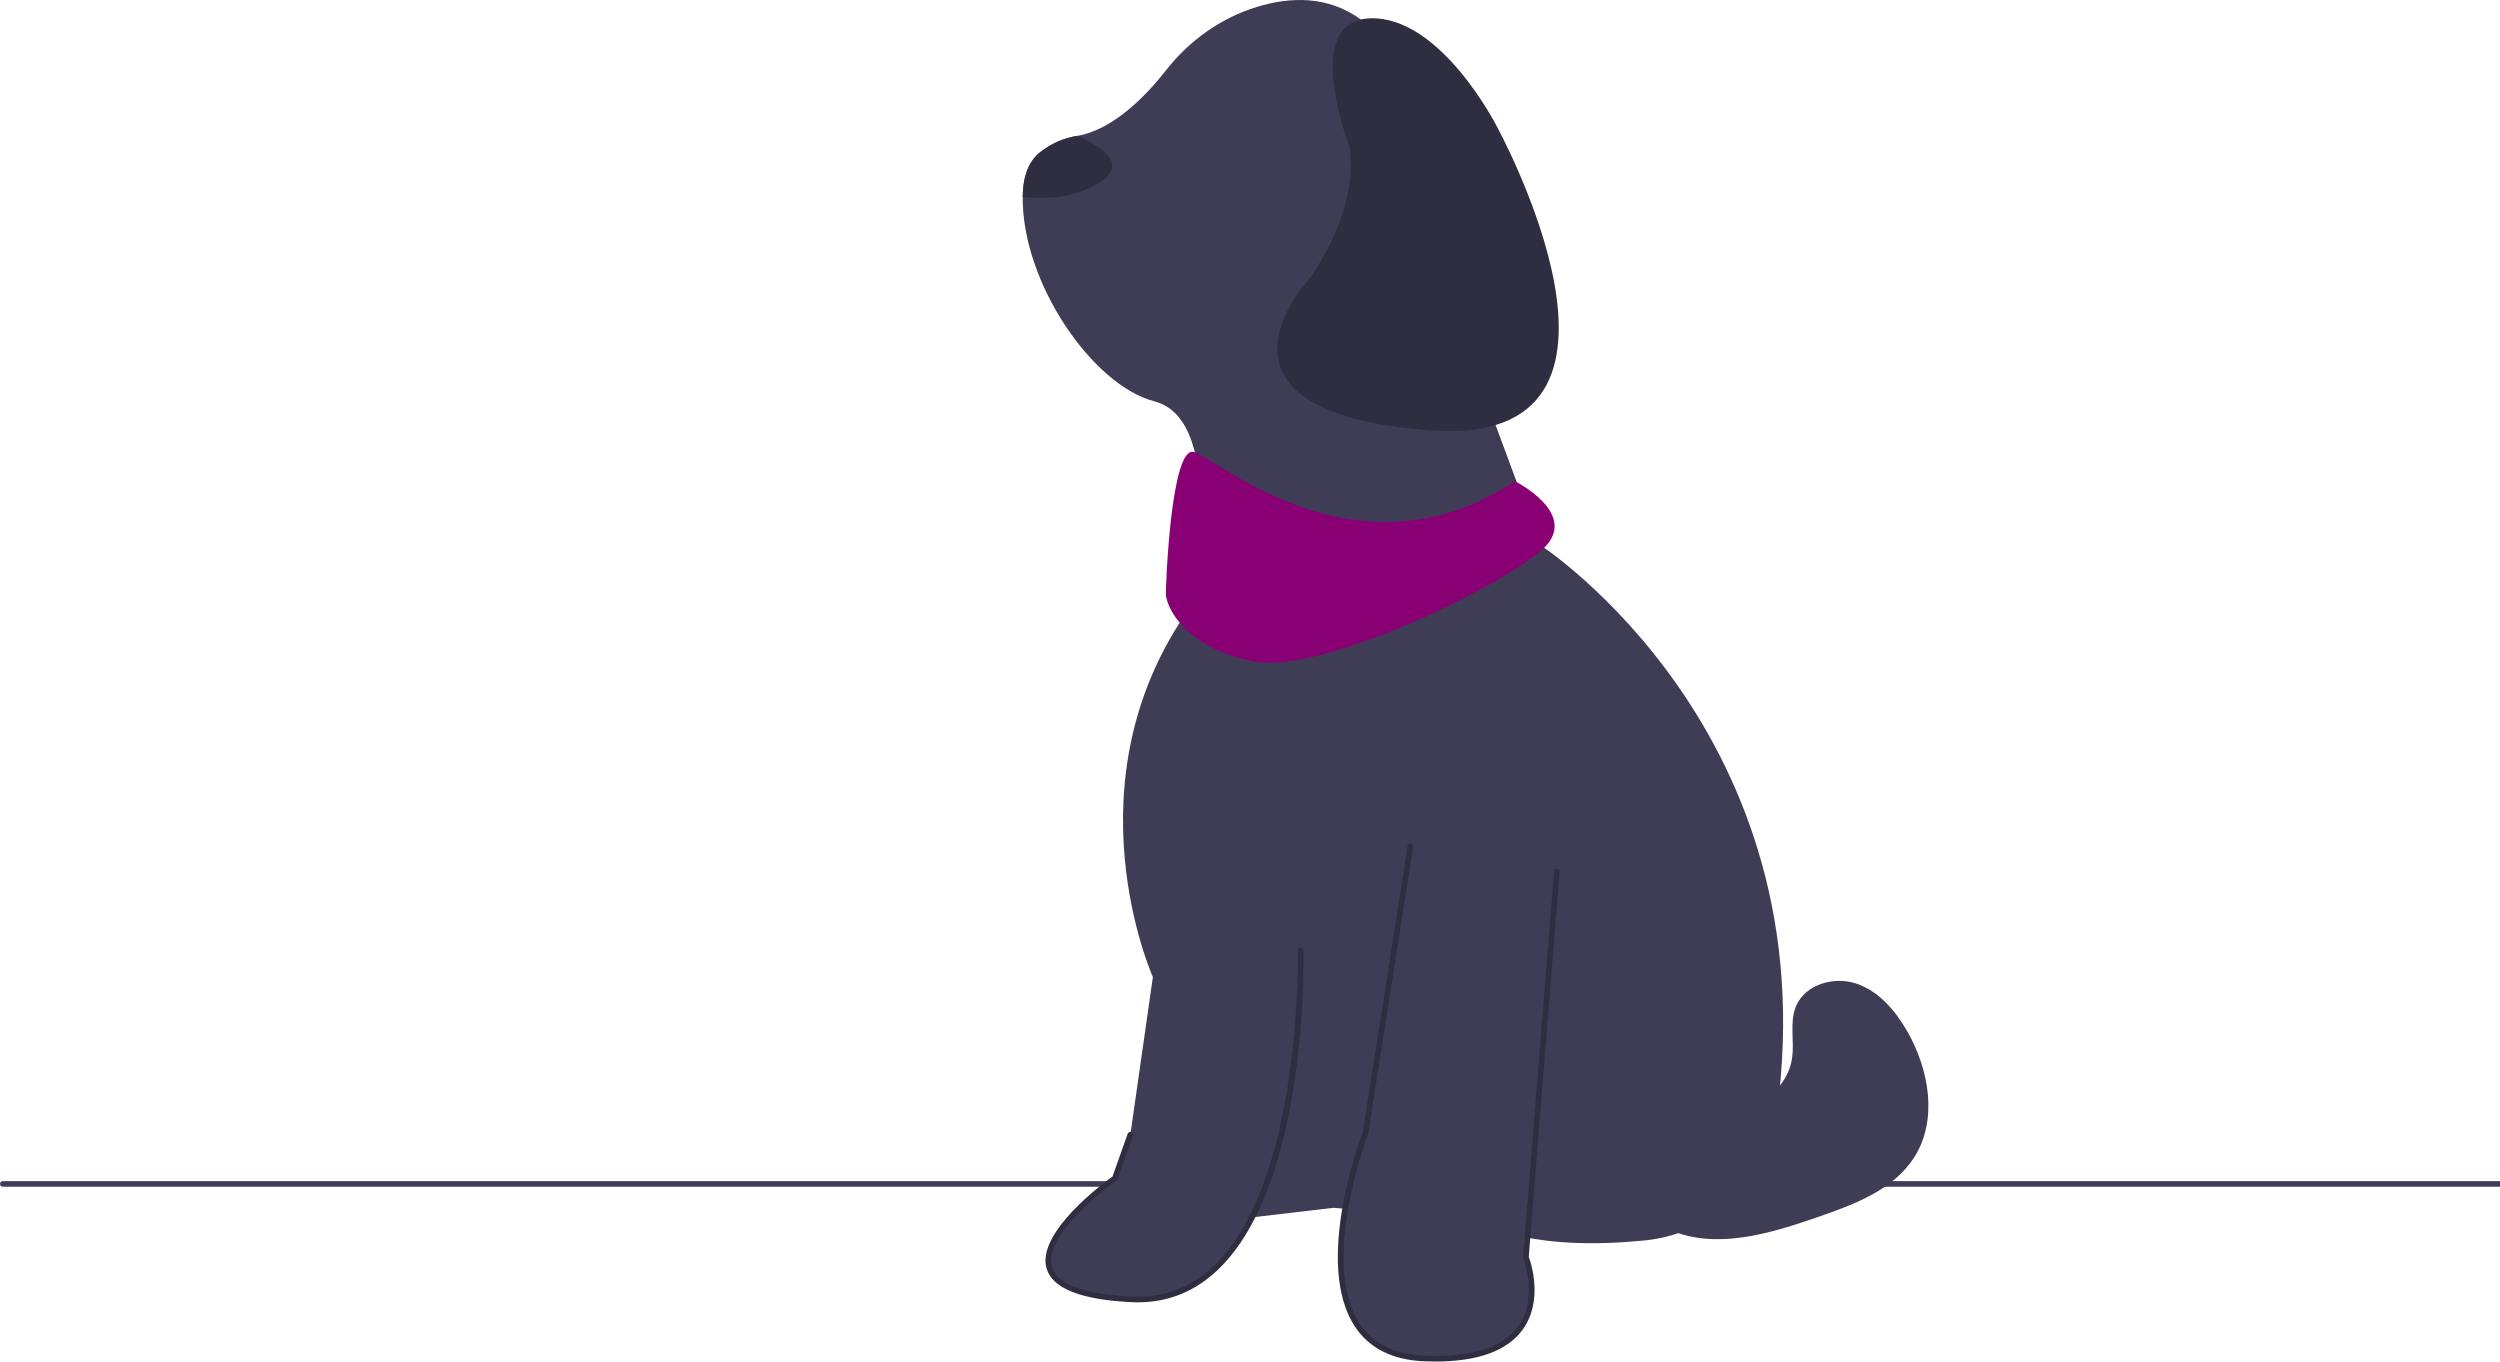
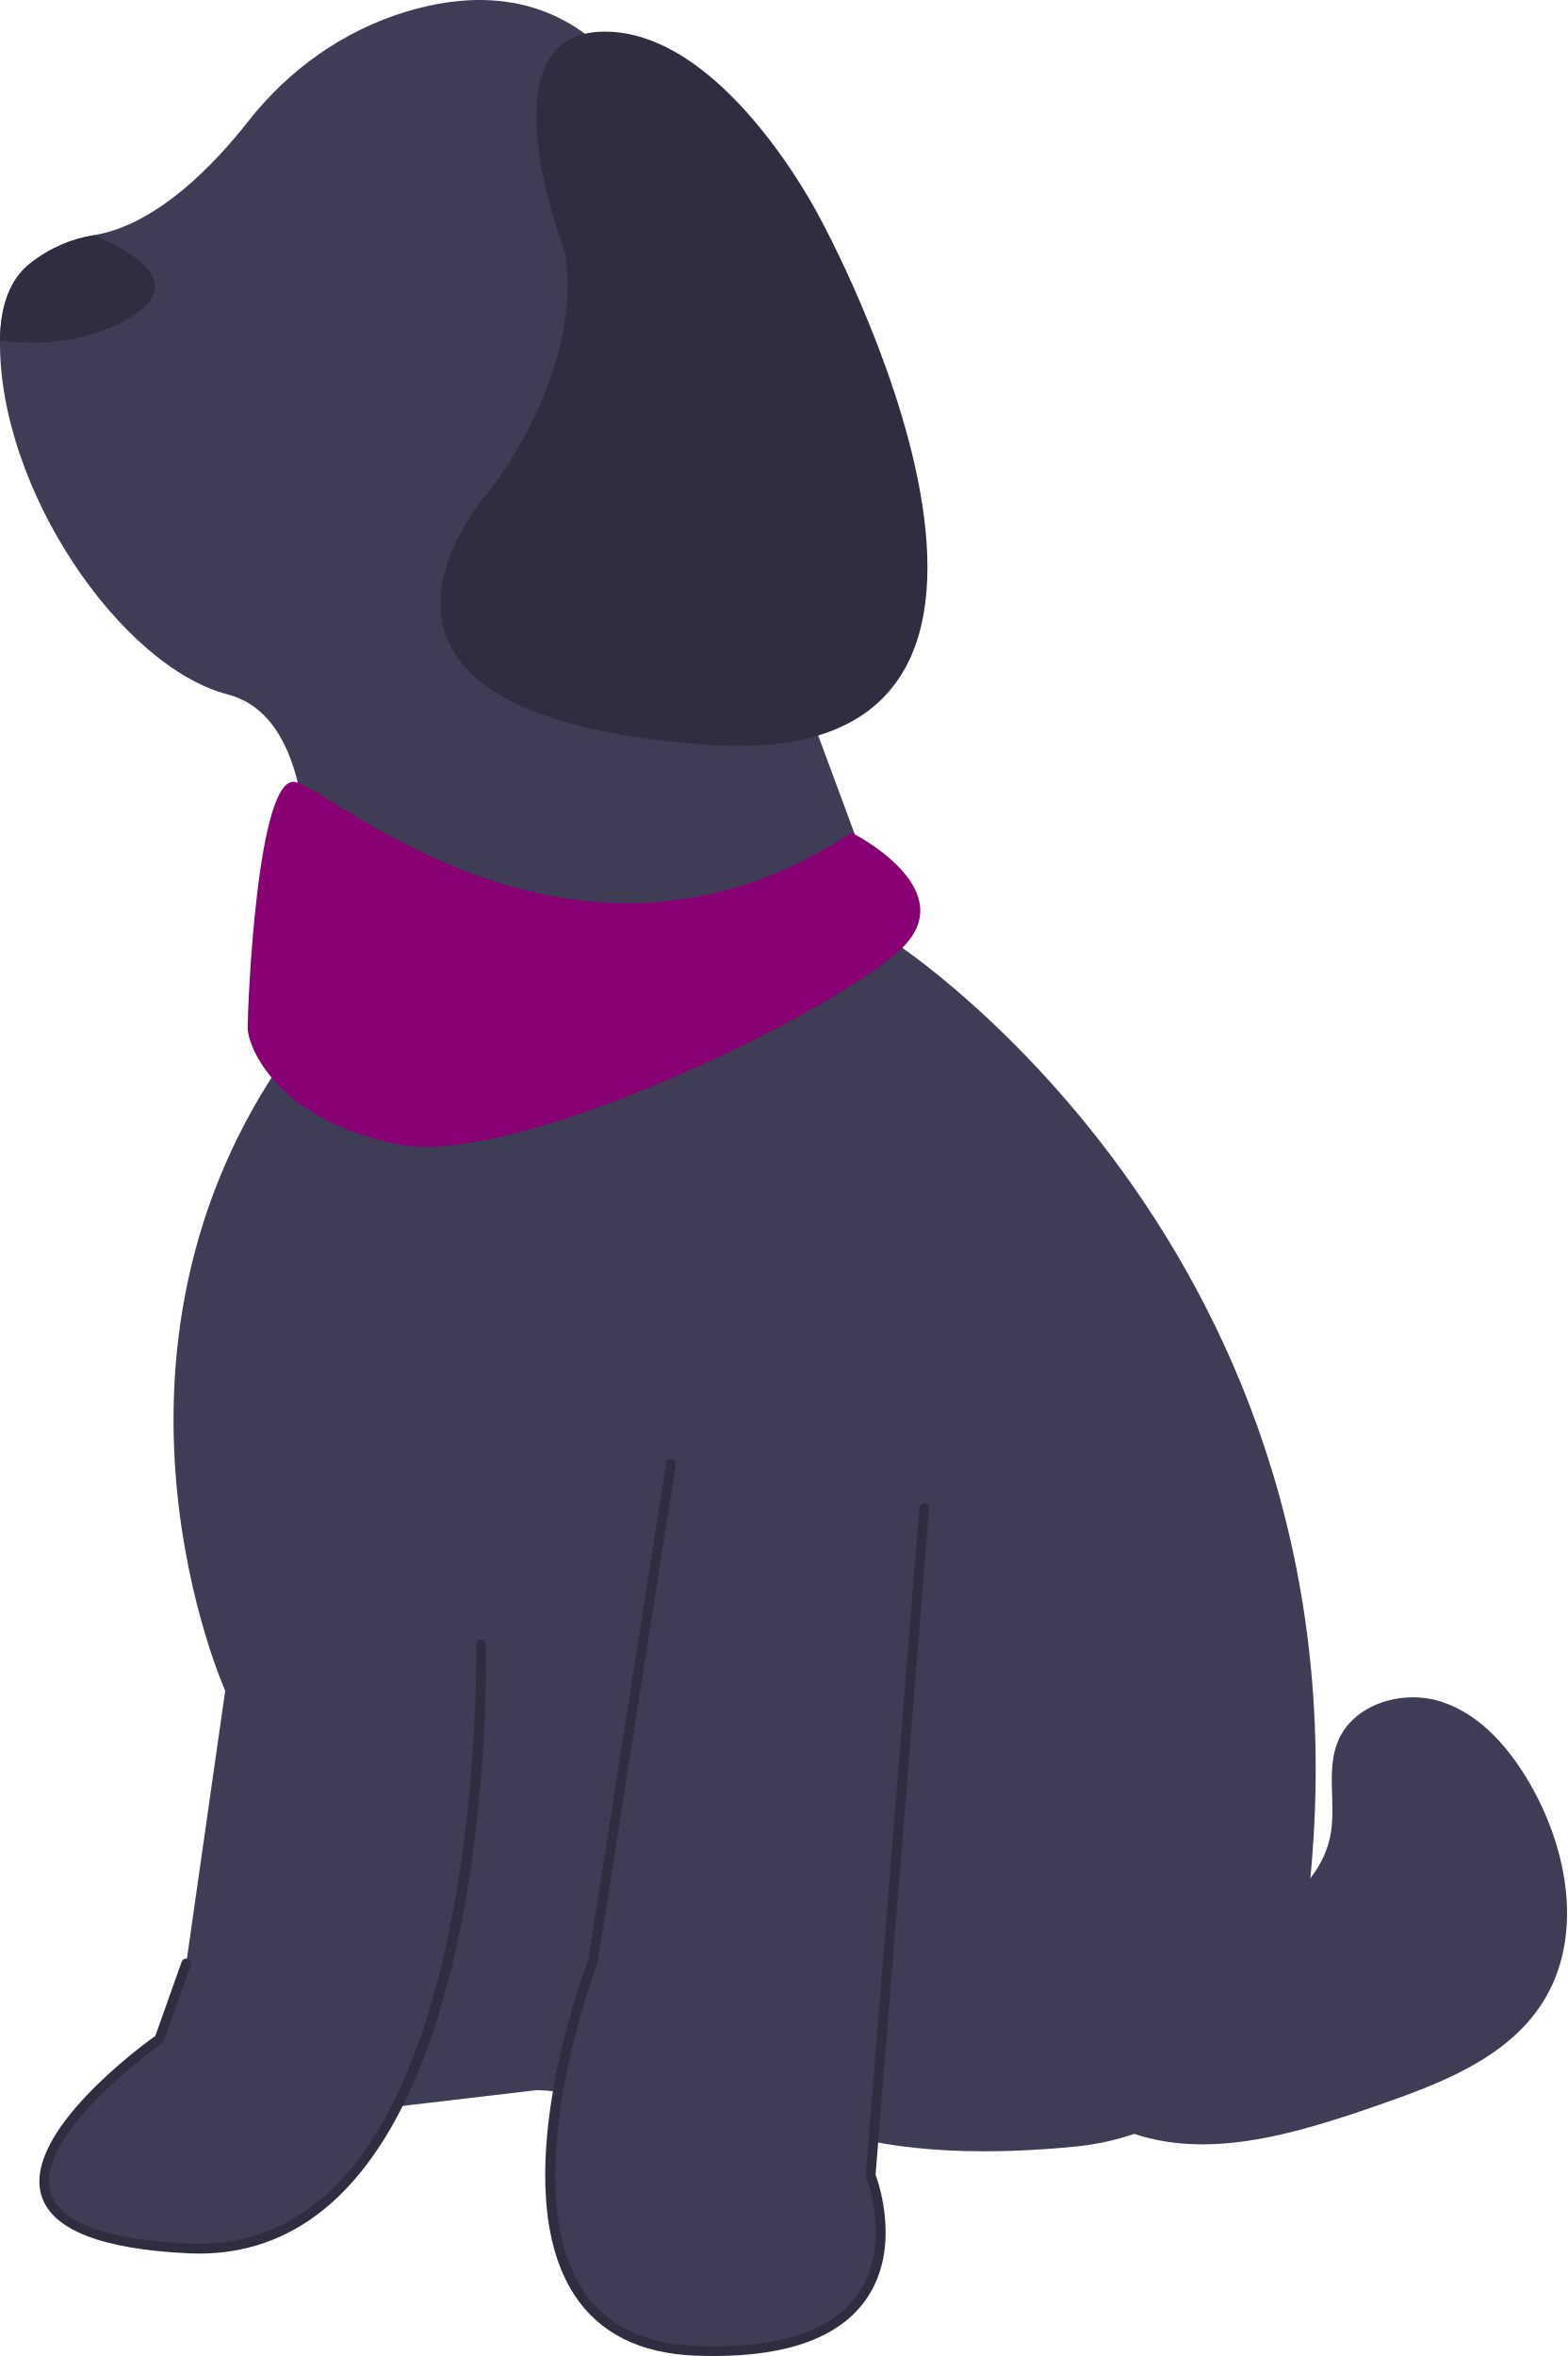
- <svg xmlns="http://www.w3.org/2000/svg" width="888" height="483.611" viewBox="0 0 888 483.611" role="img" artist="Katerina Limpitsouni" source="https://undraw.co/">
-   <path d="m1,421.535h887v-2H1c-.552,0-1,.448-1,1h0c0,.552.448,1,1,1Z" fill="#3f3d56" />
+ <svg xmlns="http://www.w3.org/2000/svg" role="img" artist="Katerina Limpitsouni" source="https://undraw.co/" viewBox="363.27 0 321.7 483.61">
  <path d="m406,438.535c5,24,33.5-5.5,33.5-5.5l34-4s21.5.5,35.5,11.5,23.5-3.5,23.5-3.5c15.773,5.258,35.097,5.236,51.833,3.553,24.116-2.426,43.446-21.04,46.76-45.05,18.697-135.441-84.093-202.002-84.093-202.002l-30-81s9.5-23.5,12.5-44.5-19-41-46-61c-11.812-8.75-25.348-8.121-36.837-4.645-12.889,3.899-24.132,11.918-32.44,22.516-6.883,8.78-18.687,21.215-31.663,23.369-4.49.74-8.92,2.52-13.06,5.76-4.28,3.35-6.17,8.94-6.23,15.89-.32,30.36,24.75,66.91,46.73,72.61,27,7,12.5,73.5,12.5,73.5-44,62-13,131-13,131l-8,56s-.5,11.5,4.5,35.5l0-0Z" fill="#3f3d56" />
  <path d="m553,309.535l-11,137s15,38-36,36-21-80-21-80l16-102" fill="#3f3d56" />
  <path d="m509.795,483.611c-1.247,0-2.523-.025-3.834-.077-11.29-.442-19.604-4.601-24.711-12.358-14.603-22.182,1.639-65.906,2.778-68.899l15.983-101.896c.086-.546.594-.913,1.144-.833.545.086.918.598.833,1.144l-16,102c-.012.069-.029.138-.055.204-.175.452-17.252,45.556-3.012,67.184,4.732,7.187,12.51,11.042,23.117,11.458,16.652.649,27.853-2.903,33.298-10.568,7.124-10.028,1.787-23.927,1.732-24.066-.056-.142-.078-.295-.066-.446l11-137c.044-.55.517-.951,1.077-.917.551.045.961.526.917,1.077l-10.982,136.775c.727,1.961,5.282,15.404-2.039,25.724-5.417,7.636-15.898,11.497-31.181,11.497Z" fill="#2f2e41" />
  <path d="m462,337.535s3,127-60,124-6-43-6-43l5.5-15.5" fill="#3f3d56" />
  <path d="m404.162,462.587c-.731,0-1.467-.018-2.21-.053-17.988-.856-28.152-4.887-30.208-11.979-3.704-12.779,20.439-30.521,23.419-32.653l5.395-15.201c.185-.521.756-.793,1.276-.608s.793.756.608,1.276l-5.5,15.5c-.069.196-.198.365-.368.484-.264.186-26.377,18.685-22.909,30.646,1.792,6.181,11.341,9.726,28.382,10.537,11.349.546,21.297-3.271,29.551-11.329,30.952-30.216,29.421-110.838,29.401-111.648-.013-.552.424-1.01.977-1.023.522.001,1.01.425,1.023.977.079,3.346,1.572,82.298-30.003,113.125-8.128,7.936-17.82,11.95-28.835,11.95Z" fill="#2f2e41" />
  <path d="m363.27,69.925c7.18.86,18.42.82,27.73-5.39,9.97-6.65-.38-12.85-8.44-16.26-4.49.74-8.92,2.52-13.06,5.76-4.28,3.35-6.17,8.94-6.23,15.89Z" fill="#2f2e41" />
  <path d="m479.298,51.944s-17.45-44.816,7.542-45.444,44.733,38.21,44.733,38.21c0,0,62.728,114.342-23.214,108.176-85.942-6.166-44.874-51.811-44.874-51.811,0,0,19.602-24.099,15.813-49.132h-0v-0h0s0-0,0-0Z" fill="#2f2e41" />
  <path d="m575.039,386.851c11.068,4.924,22.632,9.948,34.736,9.467s24.842-8.276,26.728-20.241c.974-6.177-.957-12.804,1.408-18.593,3.182-7.789,13.447-10.792,21.426-8.123s13.841,9.552,18.044,16.841c7.863,13.637,11.014,31.535,2.583,44.828-7.309,11.524-21.171,16.731-34.065,21.197-17.175,5.949-36.351,11.854-52.994,4.546-16.738-7.35-25.856-28.584-19.658-45.782" fill="#3f3d56" />
  <path d="m538.114,170.921s22,11,11,23-79,46-104,41-31-20-31-24,1.886-52.387,9.886-50.387,58.114,47.387,114.114,10.387Z" fill="#890075" />
</svg>
